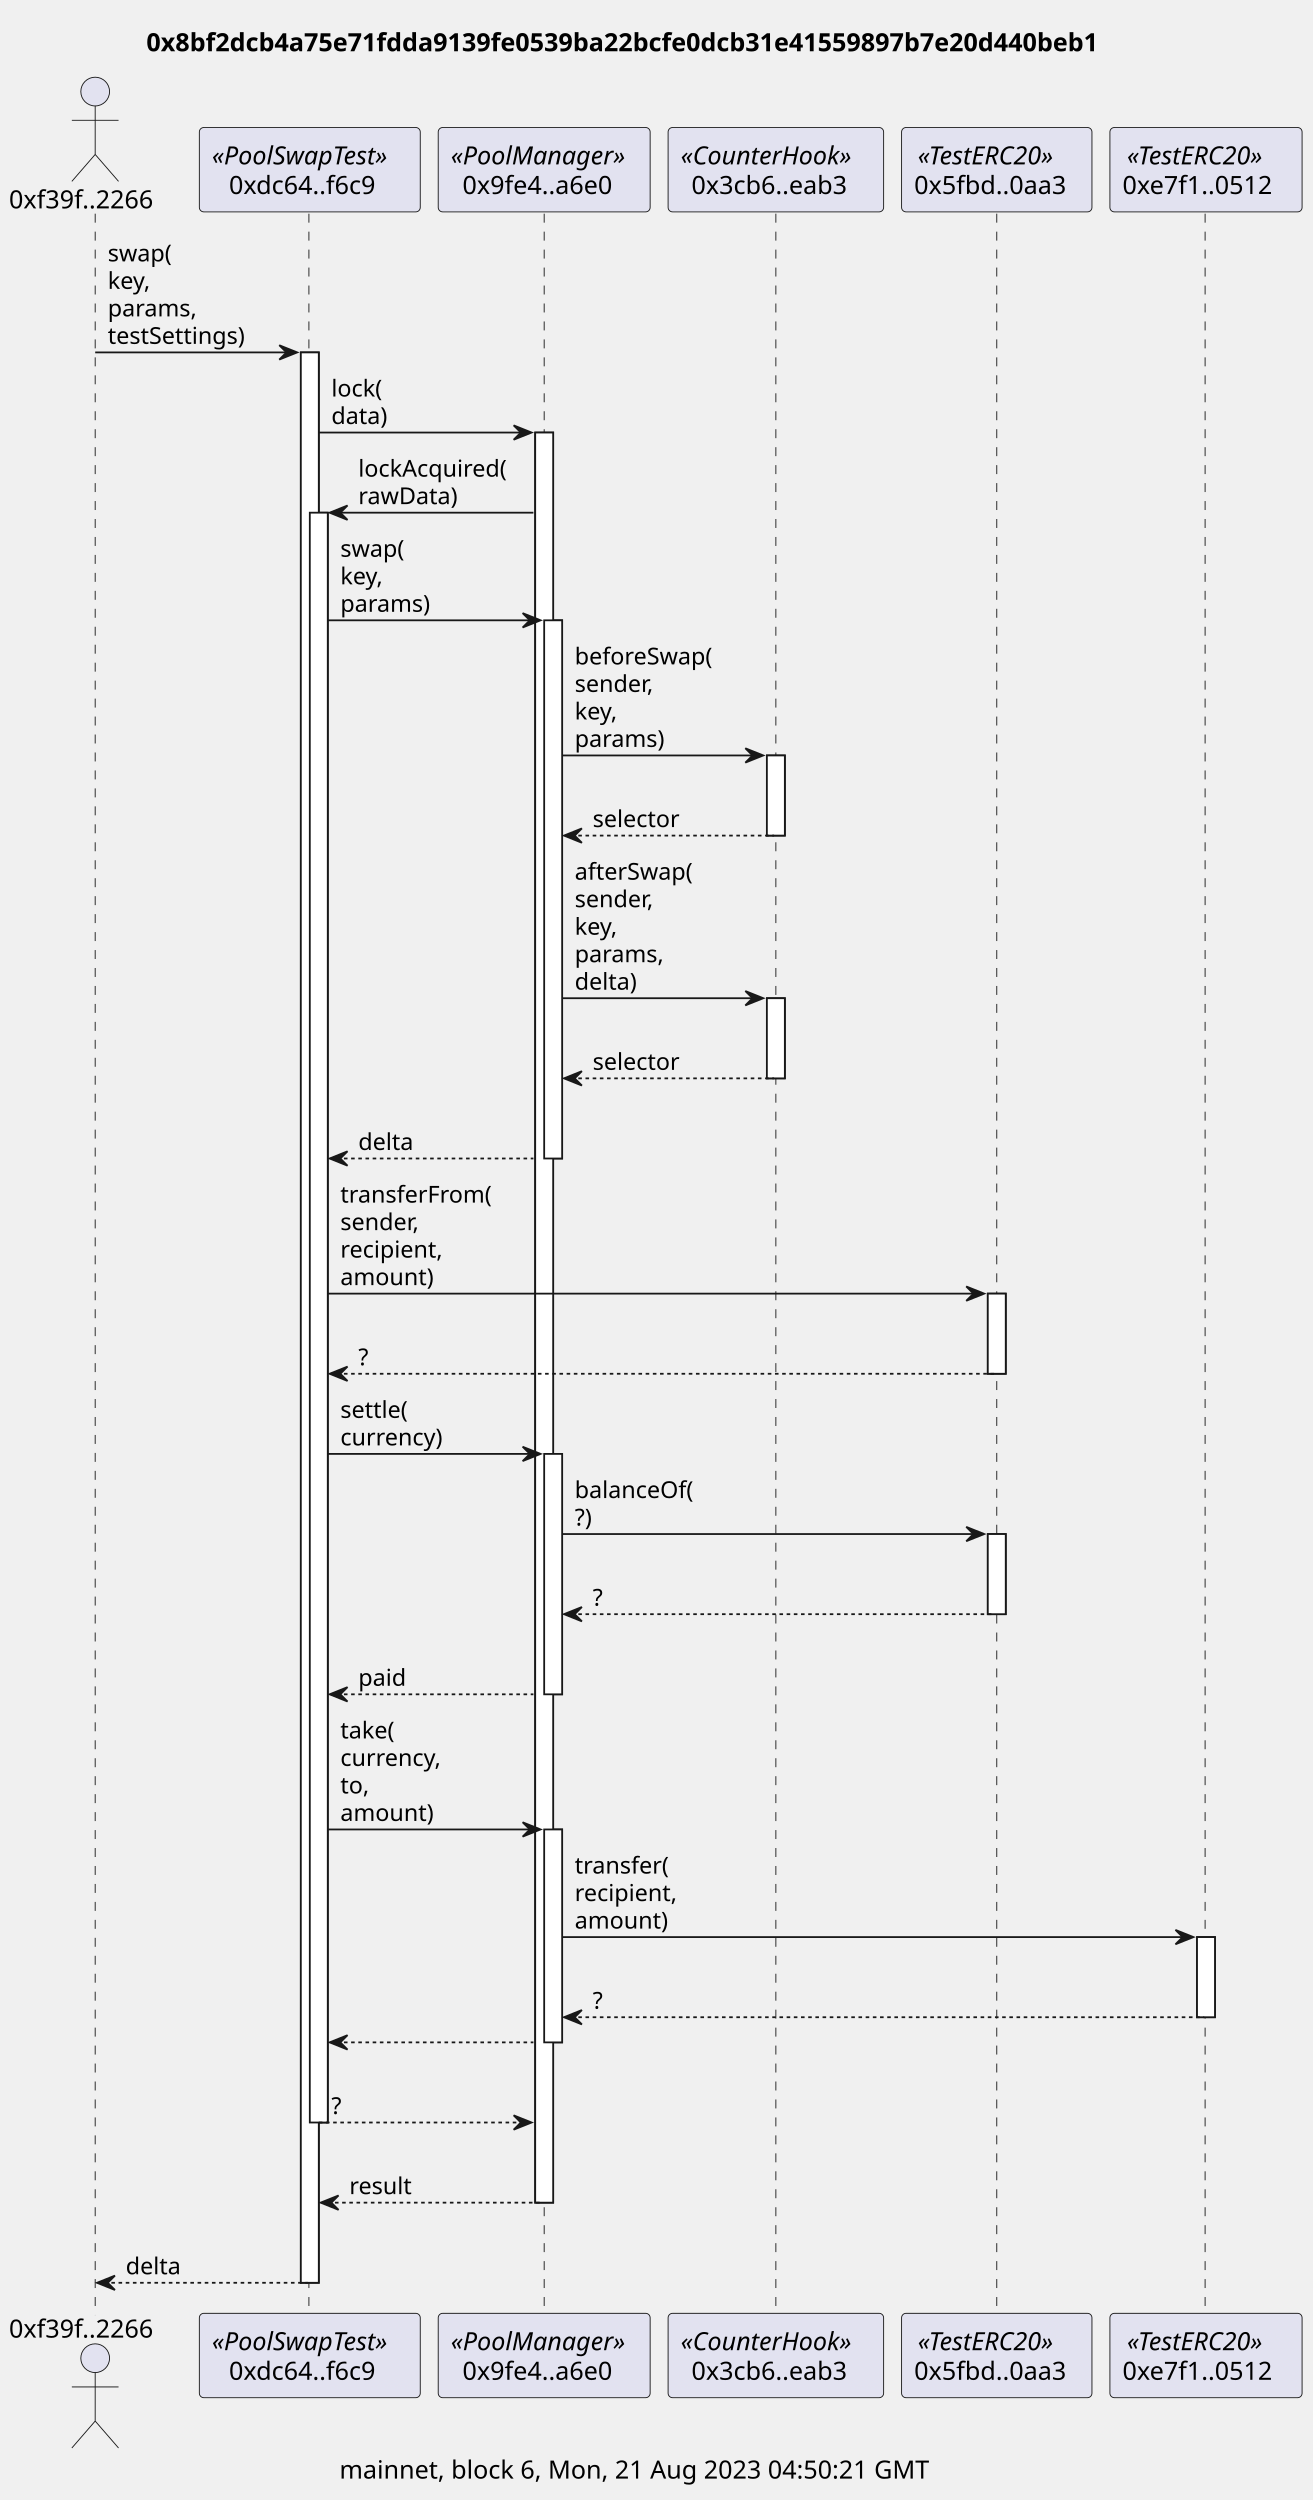
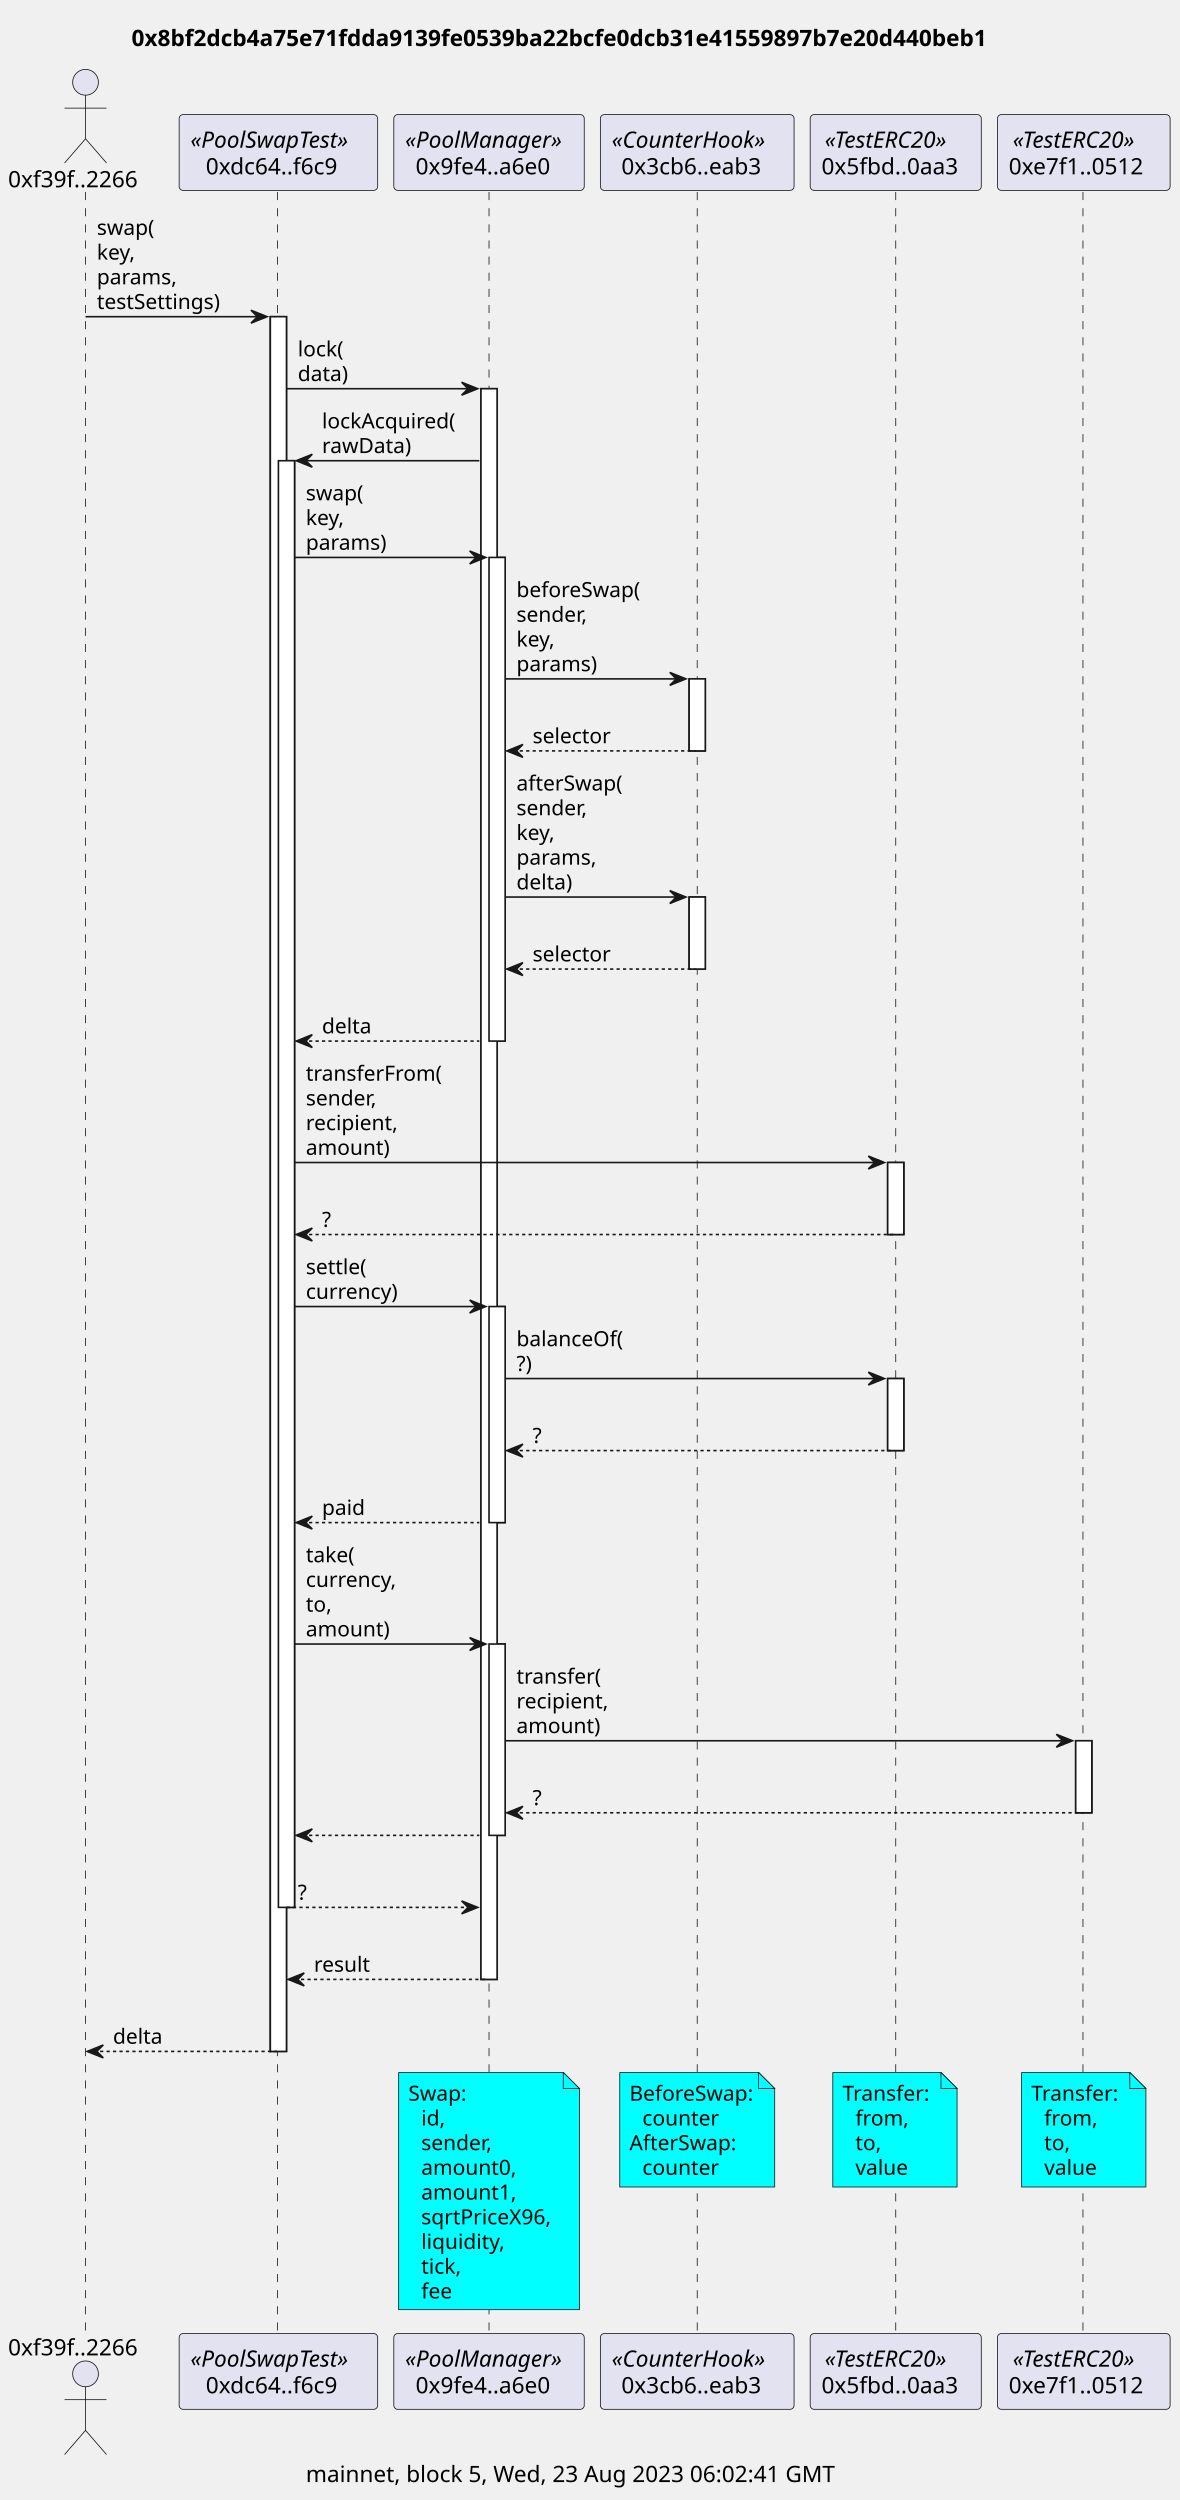
- <svg xmlns="http://www.w3.org/2000/svg" contentStyleType="text/css" height="1392px" preserveAspectRatio="none" style="width:731px;height:1392px;background:#FFFFFF;" version="1.1" viewBox="0 0 731 1392" width="731px" zoomAndPan="magnify">
+ <svg xmlns="http://www.w3.org/2000/svg" contentStyleType="text/css" height="1549px" preserveAspectRatio="none" style="width:731px;height:1549px;background:#FFFFFF;" version="1.1" viewBox="0 0 731 1549" width="731px" zoomAndPan="magnify">
  <defs />
  <g>
    <text fill="#000000" font-family="sans-serif" font-size="14" font-weight="bold" lengthAdjust="spacing" textLength="566" x="81.5" y="28.535">0x8bf2dcb4a75e71fdda9139fe0539ba22bcfe0dcb31e41559897b7e20d440beb1</text>
-     <text fill="#000000" font-family="sans-serif" font-size="14" lengthAdjust="spacing" textLength="351" x="189" y="1380.08">mainnet, block 6, Mon, 21 Aug 2023 04:50:21 GMT</text>
+     <text fill="#000000" font-family="sans-serif" font-size="14" lengthAdjust="spacing" textLength="350" x="189.5" y="1537.875">mainnet, block 5, Wed, 23 Aug 2023 06:02:41 GMT</text>
    <rect fill="#FFFFFF" height="1074.838" style="stroke:#181818;stroke-width:1.0;" width="10" x="167.5" y="196.219" />
    <rect fill="#FFFFFF" height="896.354" style="stroke:#181818;stroke-width:1.0;" width="10" x="172.5" y="285.461" />
    <rect fill="#FFFFFF" height="985.596" style="stroke:#181818;stroke-width:1.0;" width="10" x="298" y="240.84" />
    <rect fill="#FFFFFF" height="299.658" style="stroke:#181818;stroke-width:1.0;" width="10" x="303" y="345.393" />
    <rect fill="#FFFFFF" height="133.863" style="stroke:#181818;stroke-width:1.0;" width="10" x="303" y="809.535" />
    <rect fill="#FFFFFF" height="118.553" style="stroke:#181818;stroke-width:1.0;" width="10" x="303" y="1018.641" />
    <rect fill="#FFFFFF" height="44.621" style="stroke:#181818;stroke-width:1.0;" width="10" x="427" y="420.635" />
    <rect fill="#FFFFFF" height="44.621" style="stroke:#181818;stroke-width:1.0;" width="10" x="427" y="555.809" />
    <rect fill="#FFFFFF" height="44.621" style="stroke:#181818;stroke-width:1.0;" width="10" x="550" y="720.293" />
    <rect fill="#FFFFFF" height="44.621" style="stroke:#181818;stroke-width:1.0;" width="10" x="550" y="854.156" />
    <rect fill="#FFFFFF" height="44.621" style="stroke:#181818;stroke-width:1.0;" width="10" x="666.5" y="1078.572" />
-     <line style="stroke:#181818;stroke-width:0.5;stroke-dasharray:5.0,5.0;" x1="53" x2="53" y1="118.977" y2="1289.057" />
-     <line style="stroke:#181818;stroke-width:0.5;stroke-dasharray:5.0,5.0;" x1="172" x2="172" y1="118.977" y2="1289.057" />
-     <line style="stroke:#181818;stroke-width:0.5;stroke-dasharray:5.0,5.0;" x1="303" x2="303" y1="118.977" y2="1289.057" />
-     <line style="stroke:#181818;stroke-width:0.5;stroke-dasharray:5.0,5.0;" x1="432" x2="432" y1="118.977" y2="1289.057" />
-     <line style="stroke:#181818;stroke-width:0.5;stroke-dasharray:5.0,5.0;" x1="555" x2="555" y1="118.977" y2="1289.057" />
-     <line style="stroke:#181818;stroke-width:0.5;stroke-dasharray:5.0,5.0;" x1="671" x2="671" y1="118.977" y2="1289.057" />
+     <line style="stroke:#181818;stroke-width:0.5;stroke-dasharray:5.0,5.0;" x1="53" x2="53" y1="118.977" y2="1446.852" />
+     <line style="stroke:#181818;stroke-width:0.5;stroke-dasharray:5.0,5.0;" x1="172" x2="172" y1="118.977" y2="1446.852" />
+     <line style="stroke:#181818;stroke-width:0.5;stroke-dasharray:5.0,5.0;" x1="303" x2="303" y1="118.977" y2="1446.852" />
+     <line style="stroke:#181818;stroke-width:0.5;stroke-dasharray:5.0,5.0;" x1="432" x2="432" y1="118.977" y2="1446.852" />
+     <line style="stroke:#181818;stroke-width:0.5;stroke-dasharray:5.0,5.0;" x1="555" x2="555" y1="118.977" y2="1446.852" />
+     <line style="stroke:#181818;stroke-width:0.5;stroke-dasharray:5.0,5.0;" x1="671" x2="671" y1="118.977" y2="1446.852" />
    <text fill="#000000" font-family="sans-serif" font-size="14" lengthAdjust="spacing" textLength="90" x="5" y="116.023">0xf39f..2266</text>
    <ellipse cx="53" cy="50.988" fill="#E2E2F0" rx="8" ry="8" style="stroke:#181818;stroke-width:0.5;" />
    <path d="M53,58.988 L53,85.988 M40,66.988 L66,66.988 M53,85.988 L40,100.988 M53,85.988 L66,100.988 " fill="none" style="stroke:#181818;stroke-width:0.5;" />
-     <text fill="#000000" font-family="sans-serif" font-size="14" lengthAdjust="spacing" textLength="90" x="5" y="1301.592">0xf39f..2266</text>
-     <ellipse cx="53" cy="1313.045" fill="#E2E2F0" rx="8" ry="8" style="stroke:#181818;stroke-width:0.5;" />
-     <path d="M53,1321.045 L53,1348.045 M40,1329.045 L66,1329.045 M53,1348.045 L40,1363.045 M53,1348.045 L66,1363.045 " fill="none" style="stroke:#181818;stroke-width:0.5;" />
+     <text fill="#000000" font-family="sans-serif" font-size="14" lengthAdjust="spacing" textLength="90" x="5" y="1459.387">0xf39f..2266</text>
+     <ellipse cx="53" cy="1470.84" fill="#E2E2F0" rx="8" ry="8" style="stroke:#181818;stroke-width:0.5;" />
+     <path d="M53,1478.84 L53,1505.84 M40,1486.84 L66,1486.84 M53,1505.84 L40,1520.84 M53,1505.84 L66,1520.84 " fill="none" style="stroke:#181818;stroke-width:0.5;" />
    <rect fill="#E2E2F0" height="46.977" rx="2.5" ry="2.5" style="stroke:#181818;stroke-width:0.5;" width="123" x="111" y="71" />
    <text fill="#000000" font-family="sans-serif" font-size="14" font-style="italic" lengthAdjust="spacing" textLength="109" x="118" y="91.535">«PoolSwapTest»</text>
    <text fill="#000000" font-family="sans-serif" font-size="14" lengthAdjust="spacing" textLength="90" x="127.5" y="108.023">0xdc64..f6c9</text>
-     <rect fill="#E2E2F0" height="46.977" rx="2.5" ry="2.5" style="stroke:#181818;stroke-width:0.5;" width="123" x="111" y="1288.057" />
-     <text fill="#000000" font-family="sans-serif" font-size="14" font-style="italic" lengthAdjust="spacing" textLength="109" x="118" y="1308.592">«PoolSwapTest»</text>
-     <text fill="#000000" font-family="sans-serif" font-size="14" lengthAdjust="spacing" textLength="90" x="127.5" y="1325.08">0xdc64..f6c9</text>
+     <rect fill="#E2E2F0" height="46.977" rx="2.5" ry="2.5" style="stroke:#181818;stroke-width:0.5;" width="123" x="111" y="1445.852" />
+     <text fill="#000000" font-family="sans-serif" font-size="14" font-style="italic" lengthAdjust="spacing" textLength="109" x="118" y="1466.387">«PoolSwapTest»</text>
+     <text fill="#000000" font-family="sans-serif" font-size="14" lengthAdjust="spacing" textLength="90" x="127.5" y="1482.875">0xdc64..f6c9</text>
    <rect fill="#E2E2F0" height="46.977" rx="2.5" ry="2.5" style="stroke:#181818;stroke-width:0.5;" width="118" x="244" y="71" />
    <text fill="#000000" font-family="sans-serif" font-size="14" font-style="italic" lengthAdjust="spacing" textLength="104" x="251" y="91.535">«PoolManager»</text>
    <text fill="#000000" font-family="sans-serif" font-size="14" lengthAdjust="spacing" textLength="91" x="257.5" y="108.023">0x9fe4..a6e0</text>
-     <rect fill="#E2E2F0" height="46.977" rx="2.5" ry="2.5" style="stroke:#181818;stroke-width:0.5;" width="118" x="244" y="1288.057" />
-     <text fill="#000000" font-family="sans-serif" font-size="14" font-style="italic" lengthAdjust="spacing" textLength="104" x="251" y="1308.592">«PoolManager»</text>
-     <text fill="#000000" font-family="sans-serif" font-size="14" lengthAdjust="spacing" textLength="91" x="257.5" y="1325.08">0x9fe4..a6e0</text>
+     <rect fill="#E2E2F0" height="46.977" rx="2.5" ry="2.5" style="stroke:#181818;stroke-width:0.5;" width="118" x="244" y="1445.852" />
+     <text fill="#000000" font-family="sans-serif" font-size="14" font-style="italic" lengthAdjust="spacing" textLength="104" x="251" y="1466.387">«PoolManager»</text>
+     <text fill="#000000" font-family="sans-serif" font-size="14" lengthAdjust="spacing" textLength="91" x="257.5" y="1482.875">0x9fe4..a6e0</text>
    <rect fill="#E2E2F0" height="46.977" rx="2.5" ry="2.5" style="stroke:#181818;stroke-width:0.5;" width="120" x="372" y="71" />
    <text fill="#000000" font-family="sans-serif" font-size="14" font-style="italic" lengthAdjust="spacing" textLength="106" x="379" y="91.535">«CounterHook»</text>
    <text fill="#000000" font-family="sans-serif" font-size="14" lengthAdjust="spacing" textLength="94" x="385" y="108.023">0x3cb6..eab3</text>
-     <rect fill="#E2E2F0" height="46.977" rx="2.5" ry="2.5" style="stroke:#181818;stroke-width:0.5;" width="120" x="372" y="1288.057" />
-     <text fill="#000000" font-family="sans-serif" font-size="14" font-style="italic" lengthAdjust="spacing" textLength="106" x="379" y="1308.592">«CounterHook»</text>
-     <text fill="#000000" font-family="sans-serif" font-size="14" lengthAdjust="spacing" textLength="94" x="385" y="1325.08">0x3cb6..eab3</text>
+     <rect fill="#E2E2F0" height="46.977" rx="2.5" ry="2.5" style="stroke:#181818;stroke-width:0.5;" width="120" x="372" y="1445.852" />
+     <text fill="#000000" font-family="sans-serif" font-size="14" font-style="italic" lengthAdjust="spacing" textLength="106" x="379" y="1466.387">«CounterHook»</text>
+     <text fill="#000000" font-family="sans-serif" font-size="14" lengthAdjust="spacing" textLength="94" x="385" y="1482.875">0x3cb6..eab3</text>
    <rect fill="#E2E2F0" height="46.977" rx="2.5" ry="2.5" style="stroke:#181818;stroke-width:0.5;" width="106" x="502" y="71" />
    <text fill="#000000" font-family="sans-serif" font-size="14" font-style="italic" lengthAdjust="spacing" textLength="88" x="511" y="91.535">«TestERC20»</text>
    <text fill="#000000" font-family="sans-serif" font-size="14" lengthAdjust="spacing" textLength="92" x="509" y="108.023">0x5fbd..0aa3</text>
-     <rect fill="#E2E2F0" height="46.977" rx="2.5" ry="2.5" style="stroke:#181818;stroke-width:0.5;" width="106" x="502" y="1288.057" />
-     <text fill="#000000" font-family="sans-serif" font-size="14" font-style="italic" lengthAdjust="spacing" textLength="88" x="511" y="1308.592">«TestERC20»</text>
-     <text fill="#000000" font-family="sans-serif" font-size="14" lengthAdjust="spacing" textLength="92" x="509" y="1325.08">0x5fbd..0aa3</text>
+     <rect fill="#E2E2F0" height="46.977" rx="2.5" ry="2.5" style="stroke:#181818;stroke-width:0.5;" width="106" x="502" y="1445.852" />
+     <text fill="#000000" font-family="sans-serif" font-size="14" font-style="italic" lengthAdjust="spacing" textLength="88" x="511" y="1466.387">«TestERC20»</text>
+     <text fill="#000000" font-family="sans-serif" font-size="14" lengthAdjust="spacing" textLength="92" x="509" y="1482.875">0x5fbd..0aa3</text>
    <rect fill="#E2E2F0" height="46.977" rx="2.5" ry="2.5" style="stroke:#181818;stroke-width:0.5;" width="107" x="618" y="71" />
    <text fill="#000000" font-family="sans-serif" font-size="14" font-style="italic" lengthAdjust="spacing" textLength="88" x="627.5" y="91.535">«TestERC20»</text>
    <text fill="#000000" font-family="sans-serif" font-size="14" lengthAdjust="spacing" textLength="93" x="625" y="108.023">0xe7f1..0512</text>
-     <rect fill="#E2E2F0" height="46.977" rx="2.5" ry="2.5" style="stroke:#181818;stroke-width:0.5;" width="107" x="618" y="1288.057" />
-     <text fill="#000000" font-family="sans-serif" font-size="14" font-style="italic" lengthAdjust="spacing" textLength="88" x="627.5" y="1308.592">«TestERC20»</text>
-     <text fill="#000000" font-family="sans-serif" font-size="14" lengthAdjust="spacing" textLength="93" x="625" y="1325.08">0xe7f1..0512</text>
+     <rect fill="#E2E2F0" height="46.977" rx="2.5" ry="2.5" style="stroke:#181818;stroke-width:0.5;" width="107" x="618" y="1445.852" />
+     <text fill="#000000" font-family="sans-serif" font-size="14" font-style="italic" lengthAdjust="spacing" textLength="88" x="627.5" y="1466.387">«TestERC20»</text>
+     <text fill="#000000" font-family="sans-serif" font-size="14" lengthAdjust="spacing" textLength="93" x="625" y="1482.875">0xe7f1..0512</text>
    <rect fill="#FFFFFF" height="1074.838" style="stroke:#181818;stroke-width:1.0;" width="10" x="167.5" y="196.219" />
    <rect fill="#FFFFFF" height="896.354" style="stroke:#181818;stroke-width:1.0;" width="10" x="172.5" y="285.461" />
    <rect fill="#FFFFFF" height="985.596" style="stroke:#181818;stroke-width:1.0;" width="10" x="298" y="240.84" />
    <rect fill="#FFFFFF" height="299.658" style="stroke:#181818;stroke-width:1.0;" width="10" x="303" y="345.393" />
    <rect fill="#FFFFFF" height="133.863" style="stroke:#181818;stroke-width:1.0;" width="10" x="303" y="809.535" />
    <rect fill="#FFFFFF" height="118.553" style="stroke:#181818;stroke-width:1.0;" width="10" x="303" y="1018.641" />
    <rect fill="#FFFFFF" height="44.621" style="stroke:#181818;stroke-width:1.0;" width="10" x="427" y="420.635" />
    <rect fill="#FFFFFF" height="44.621" style="stroke:#181818;stroke-width:1.0;" width="10" x="427" y="555.809" />
    <rect fill="#FFFFFF" height="44.621" style="stroke:#181818;stroke-width:1.0;" width="10" x="550" y="720.293" />
    <rect fill="#FFFFFF" height="44.621" style="stroke:#181818;stroke-width:1.0;" width="10" x="550" y="854.156" />
    <rect fill="#FFFFFF" height="44.621" style="stroke:#181818;stroke-width:1.0;" width="10" x="666.5" y="1078.572" />
    <polygon fill="#181818" points="155.5,192.219,165.5,196.219,155.5,200.219,159.5,196.219" style="stroke:#181818;stroke-width:1.0;" />
    <line style="stroke:#181818;stroke-width:1.0;" x1="53" x2="161.5" y1="196.219" y2="196.219" />
    <text fill="#000000" font-family="sans-serif" font-size="13" lengthAdjust="spacing" textLength="36" x="60" y="145.545">swap(</text>
    <text fill="#000000" font-family="sans-serif" font-size="13" lengthAdjust="spacing" textLength="26" x="60" y="160.856">key,</text>
    <text fill="#000000" font-family="sans-serif" font-size="13" lengthAdjust="spacing" textLength="50" x="60" y="176.166">params,</text>
    <text fill="#000000" font-family="sans-serif" font-size="13" lengthAdjust="spacing" textLength="79" x="60" y="191.477">testSettings)</text>
    <polygon fill="#181818" points="286,236.84,296,240.84,286,244.84,290,240.84" style="stroke:#181818;stroke-width:1.0;" />
    <line style="stroke:#181818;stroke-width:1.0;" x1="177.5" x2="292" y1="240.84" y2="240.84" />
    <text fill="#000000" font-family="sans-serif" font-size="13" lengthAdjust="spacing" textLength="31" x="184.5" y="220.787">lock(</text>
    <text fill="#000000" font-family="sans-serif" font-size="13" lengthAdjust="spacing" textLength="31" x="184.5" y="236.098">data)</text>
    <polygon fill="#181818" points="193.5,281.461,183.5,285.461,193.5,289.461,189.5,285.461" style="stroke:#181818;stroke-width:1.0;" />
    <line style="stroke:#181818;stroke-width:1.0;" x1="187.5" x2="297" y1="285.461" y2="285.461" />
    <text fill="#000000" font-family="sans-serif" font-size="13" lengthAdjust="spacing" textLength="87" x="199.5" y="265.408">lockAcquired(</text>
    <text fill="#000000" font-family="sans-serif" font-size="13" lengthAdjust="spacing" textLength="55" x="199.5" y="280.719">rawData)</text>
    <polygon fill="#181818" points="291,341.393,301,345.393,291,349.393,295,345.393" style="stroke:#181818;stroke-width:1.0;" />
    <line style="stroke:#181818;stroke-width:1.0;" x1="182.5" x2="297" y1="345.393" y2="345.393" />
    <text fill="#000000" font-family="sans-serif" font-size="13" lengthAdjust="spacing" textLength="36" x="189.5" y="310.029">swap(</text>
    <text fill="#000000" font-family="sans-serif" font-size="13" lengthAdjust="spacing" textLength="26" x="189.5" y="325.34">key,</text>
    <text fill="#000000" font-family="sans-serif" font-size="13" lengthAdjust="spacing" textLength="50" x="189.5" y="340.65">params)</text>
    <polygon fill="#181818" points="415,416.635,425,420.635,415,424.635,419,420.635" style="stroke:#181818;stroke-width:1.0;" />
    <line style="stroke:#181818;stroke-width:1.0;" x1="313" x2="421" y1="420.635" y2="420.635" />
    <text fill="#000000" font-family="sans-serif" font-size="13" lengthAdjust="spacing" textLength="76" x="320" y="369.961">beforeSwap(</text>
    <text fill="#000000" font-family="sans-serif" font-size="13" lengthAdjust="spacing" textLength="46" x="320" y="385.272">sender,</text>
    <text fill="#000000" font-family="sans-serif" font-size="13" lengthAdjust="spacing" textLength="26" x="320" y="400.582">key,</text>
    <text fill="#000000" font-family="sans-serif" font-size="13" lengthAdjust="spacing" textLength="50" x="320" y="415.893">params)</text>
    <polygon fill="#181818" points="324,461.256,314,465.256,324,469.256,320,465.256" style="stroke:#181818;stroke-width:1.0;" />
    <line style="stroke:#181818;stroke-width:1.0;stroke-dasharray:2.0,2.0;" x1="318" x2="431" y1="465.256" y2="465.256" />
    <text fill="#000000" font-family="sans-serif" font-size="13" lengthAdjust="spacing" textLength="4" x="330" y="445.203"> </text>
    <text fill="#000000" font-family="sans-serif" font-size="13" lengthAdjust="spacing" textLength="50" x="330" y="460.514">selector</text>
    <polygon fill="#181818" points="415,551.809,425,555.809,415,559.809,419,555.809" style="stroke:#181818;stroke-width:1.0;" />
    <line style="stroke:#181818;stroke-width:1.0;" x1="313" x2="421" y1="555.809" y2="555.809" />
    <text fill="#000000" font-family="sans-serif" font-size="13" lengthAdjust="spacing" textLength="65" x="320" y="489.824">afterSwap(</text>
    <text fill="#000000" font-family="sans-serif" font-size="13" lengthAdjust="spacing" textLength="46" x="320" y="505.135">sender,</text>
    <text fill="#000000" font-family="sans-serif" font-size="13" lengthAdjust="spacing" textLength="26" x="320" y="520.445">key,</text>
    <text fill="#000000" font-family="sans-serif" font-size="13" lengthAdjust="spacing" textLength="50" x="320" y="535.756">params,</text>
    <text fill="#000000" font-family="sans-serif" font-size="13" lengthAdjust="spacing" textLength="35" x="320" y="551.066">delta)</text>
    <polygon fill="#181818" points="324,596.43,314,600.43,324,604.43,320,600.43" style="stroke:#181818;stroke-width:1.0;" />
    <line style="stroke:#181818;stroke-width:1.0;stroke-dasharray:2.0,2.0;" x1="318" x2="431" y1="600.43" y2="600.43" />
    <text fill="#000000" font-family="sans-serif" font-size="13" lengthAdjust="spacing" textLength="4" x="330" y="580.377"> </text>
    <text fill="#000000" font-family="sans-serif" font-size="13" lengthAdjust="spacing" textLength="50" x="330" y="595.688">selector</text>
    <polygon fill="#181818" points="193.5,641.051,183.5,645.051,193.5,649.051,189.5,645.051" style="stroke:#181818;stroke-width:1.0;" />
    <line style="stroke:#181818;stroke-width:1.0;stroke-dasharray:2.0,2.0;" x1="187.5" x2="297" y1="645.051" y2="645.051" />
    <text fill="#000000" font-family="sans-serif" font-size="13" lengthAdjust="spacing" textLength="4" x="199.5" y="624.998"> </text>
    <text fill="#000000" font-family="sans-serif" font-size="13" lengthAdjust="spacing" textLength="31" x="199.5" y="640.309">delta</text>
    <polygon fill="#181818" points="538,716.293,548,720.293,538,724.293,542,720.293" style="stroke:#181818;stroke-width:1.0;" />
    <line style="stroke:#181818;stroke-width:1.0;" x1="182.5" x2="544" y1="720.293" y2="720.293" />
    <text fill="#000000" font-family="sans-serif" font-size="13" lengthAdjust="spacing" textLength="85" x="189.5" y="669.619">transferFrom(</text>
    <text fill="#000000" font-family="sans-serif" font-size="13" lengthAdjust="spacing" textLength="46" x="189.5" y="684.93">sender,</text>
    <text fill="#000000" font-family="sans-serif" font-size="13" lengthAdjust="spacing" textLength="59" x="189.5" y="700.24">recipient,</text>
    <text fill="#000000" font-family="sans-serif" font-size="13" lengthAdjust="spacing" textLength="52" x="189.5" y="715.551">amount)</text>
    <polygon fill="#181818" points="193.5,760.914,183.5,764.914,193.5,768.914,189.5,764.914" style="stroke:#181818;stroke-width:1.0;" />
    <line style="stroke:#181818;stroke-width:1.0;stroke-dasharray:2.0,2.0;" x1="187.5" x2="554" y1="764.914" y2="764.914" />
    <text fill="#000000" font-family="sans-serif" font-size="13" lengthAdjust="spacing" textLength="4" x="199.5" y="744.861"> </text>
    <text fill="#000000" font-family="sans-serif" font-size="13" lengthAdjust="spacing" textLength="5" x="199.5" y="760.172">?</text>
    <polygon fill="#181818" points="291,805.535,301,809.535,291,813.535,295,809.535" style="stroke:#181818;stroke-width:1.0;" />
    <line style="stroke:#181818;stroke-width:1.0;" x1="182.5" x2="297" y1="809.535" y2="809.535" />
    <text fill="#000000" font-family="sans-serif" font-size="13" lengthAdjust="spacing" textLength="39" x="189.5" y="789.482">settle(</text>
    <text fill="#000000" font-family="sans-serif" font-size="13" lengthAdjust="spacing" textLength="58" x="189.5" y="804.793">currency)</text>
    <polygon fill="#181818" points="538,850.156,548,854.156,538,858.156,542,854.156" style="stroke:#181818;stroke-width:1.0;" />
    <line style="stroke:#181818;stroke-width:1.0;" x1="313" x2="544" y1="854.156" y2="854.156" />
    <text fill="#000000" font-family="sans-serif" font-size="13" lengthAdjust="spacing" textLength="67" x="320" y="834.104">balanceOf(</text>
    <text fill="#000000" font-family="sans-serif" font-size="13" lengthAdjust="spacing" textLength="9" x="320" y="849.414">?)</text>
    <polygon fill="#181818" points="324,894.777,314,898.777,324,902.777,320,898.777" style="stroke:#181818;stroke-width:1.0;" />
    <line style="stroke:#181818;stroke-width:1.0;stroke-dasharray:2.0,2.0;" x1="318" x2="554" y1="898.777" y2="898.777" />
    <text fill="#000000" font-family="sans-serif" font-size="13" lengthAdjust="spacing" textLength="4" x="330" y="878.725"> </text>
    <text fill="#000000" font-family="sans-serif" font-size="13" lengthAdjust="spacing" textLength="5" x="330" y="894.035">?</text>
    <polygon fill="#181818" points="193.5,939.398,183.5,943.398,193.5,947.398,189.5,943.398" style="stroke:#181818;stroke-width:1.0;" />
    <line style="stroke:#181818;stroke-width:1.0;stroke-dasharray:2.0,2.0;" x1="187.5" x2="297" y1="943.398" y2="943.398" />
    <text fill="#000000" font-family="sans-serif" font-size="13" lengthAdjust="spacing" textLength="4" x="199.5" y="923.346"> </text>
    <text fill="#000000" font-family="sans-serif" font-size="13" lengthAdjust="spacing" textLength="27" x="199.5" y="938.656">paid</text>
    <polygon fill="#181818" points="291,1014.641,301,1018.641,291,1022.641,295,1018.641" style="stroke:#181818;stroke-width:1.0;" />
    <line style="stroke:#181818;stroke-width:1.0;" x1="182.5" x2="297" y1="1018.641" y2="1018.641" />
    <text fill="#000000" font-family="sans-serif" font-size="13" lengthAdjust="spacing" textLength="31" x="189.5" y="967.967">take(</text>
    <text fill="#000000" font-family="sans-serif" font-size="13" lengthAdjust="spacing" textLength="58" x="189.5" y="983.277">currency,</text>
    <text fill="#000000" font-family="sans-serif" font-size="13" lengthAdjust="spacing" textLength="17" x="189.5" y="998.588">to,</text>
    <text fill="#000000" font-family="sans-serif" font-size="13" lengthAdjust="spacing" textLength="52" x="189.5" y="1013.898">amount)</text>
    <polygon fill="#181818" points="654.5,1074.572,664.5,1078.572,654.5,1082.572,658.5,1078.572" style="stroke:#181818;stroke-width:1.0;" />
    <line style="stroke:#181818;stroke-width:1.0;" x1="313" x2="660.5" y1="1078.572" y2="1078.572" />
    <text fill="#000000" font-family="sans-serif" font-size="13" lengthAdjust="spacing" textLength="53" x="320" y="1043.209">transfer(</text>
    <text fill="#000000" font-family="sans-serif" font-size="13" lengthAdjust="spacing" textLength="59" x="320" y="1058.52">recipient,</text>
    <text fill="#000000" font-family="sans-serif" font-size="13" lengthAdjust="spacing" textLength="52" x="320" y="1073.83">amount)</text>
    <polygon fill="#181818" points="324,1119.193,314,1123.193,324,1127.193,320,1123.193" style="stroke:#181818;stroke-width:1.0;" />
    <line style="stroke:#181818;stroke-width:1.0;stroke-dasharray:2.0,2.0;" x1="318" x2="670.5" y1="1123.193" y2="1123.193" />
    <text fill="#000000" font-family="sans-serif" font-size="13" lengthAdjust="spacing" textLength="4" x="330" y="1103.141"> </text>
    <text fill="#000000" font-family="sans-serif" font-size="13" lengthAdjust="spacing" textLength="5" x="330" y="1118.451">?</text>
    <polygon fill="#181818" points="193.5,1133.193,183.5,1137.193,193.5,1141.193,189.5,1137.193" style="stroke:#181818;stroke-width:1.0;" />
    <line style="stroke:#181818;stroke-width:1.0;stroke-dasharray:2.0,2.0;" x1="187.5" x2="297" y1="1137.193" y2="1137.193" />
    <polygon fill="#181818" points="286,1177.814,296,1181.814,286,1185.814,290,1181.814" style="stroke:#181818;stroke-width:1.0;" />
    <line style="stroke:#181818;stroke-width:1.0;stroke-dasharray:2.0,2.0;" x1="177.5" x2="292" y1="1181.814" y2="1181.814" />
    <text fill="#000000" font-family="sans-serif" font-size="13" lengthAdjust="spacing" textLength="4" x="184.5" y="1161.762"> </text>
    <text fill="#000000" font-family="sans-serif" font-size="13" lengthAdjust="spacing" textLength="5" x="184.5" y="1177.072">?</text>
    <polygon fill="#181818" points="188.5,1222.436,178.5,1226.436,188.5,1230.436,184.5,1226.436" style="stroke:#181818;stroke-width:1.0;" />
    <line style="stroke:#181818;stroke-width:1.0;stroke-dasharray:2.0,2.0;" x1="182.5" x2="302" y1="1226.436" y2="1226.436" />
    <text fill="#000000" font-family="sans-serif" font-size="13" lengthAdjust="spacing" textLength="4" x="194.5" y="1206.383"> </text>
    <text fill="#000000" font-family="sans-serif" font-size="13" lengthAdjust="spacing" textLength="36" x="194.5" y="1221.693">result</text>
    <polygon fill="#181818" points="64,1267.057,54,1271.057,64,1275.057,60,1271.057" style="stroke:#181818;stroke-width:1.0;" />
    <line style="stroke:#181818;stroke-width:1.0;stroke-dasharray:2.0,2.0;" x1="58" x2="171.5" y1="1271.057" y2="1271.057" />
    <text fill="#000000" font-family="sans-serif" font-size="13" lengthAdjust="spacing" textLength="4" x="70" y="1251.004"> </text>
    <text fill="#000000" font-family="sans-serif" font-size="13" lengthAdjust="spacing" textLength="31" x="70" y="1266.314">delta</text>
+     <path d="M247,1284.057 L247,1431.057 L359,1431.057 L359,1294.057 L349,1284.057 L247,1284.057 " fill="#00FFFF" style="stroke:#181818;stroke-width:0.5;" />
+     <path d="M349,1284.057 L349,1294.057 L359,1294.057 L349,1284.057 " fill="#00FFFF" style="stroke:#181818;stroke-width:0.5;" />
+     <text fill="#000000" font-family="sans-serif" font-size="13" lengthAdjust="spacing" textLength="36" x="253" y="1301.625">Swap:</text>
+     <text fill="#000000" font-family="sans-serif" font-size="13" lengthAdjust="spacing" textLength="16" x="261" y="1316.936">id,</text>
+     <text fill="#000000" font-family="sans-serif" font-size="13" lengthAdjust="spacing" textLength="46" x="261" y="1332.246">sender,</text>
+     <text fill="#000000" font-family="sans-serif" font-size="13" lengthAdjust="spacing" textLength="60" x="261" y="1347.557">amount0,</text>
+     <text fill="#000000" font-family="sans-serif" font-size="13" lengthAdjust="spacing" textLength="60" x="261" y="1362.867">amount1,</text>
+     <text fill="#000000" font-family="sans-serif" font-size="13" lengthAdjust="spacing" textLength="83" x="261" y="1378.178">sqrtPriceX96,</text>
+     <text fill="#000000" font-family="sans-serif" font-size="13" lengthAdjust="spacing" textLength="56" x="261" y="1393.488">liquidity,</text>
+     <text fill="#000000" font-family="sans-serif" font-size="13" lengthAdjust="spacing" textLength="28" x="261" y="1408.799">tick,</text>
+     <text fill="#000000" font-family="sans-serif" font-size="13" lengthAdjust="spacing" textLength="19" x="261" y="1424.109">fee</text>
+     <path d="M384,1284.057 L384,1355.057 L480,1355.057 L480,1294.057 L470,1284.057 L384,1284.057 " fill="#00FFFF" style="stroke:#181818;stroke-width:0.5;" />
+     <path d="M470,1284.057 L470,1294.057 L480,1294.057 L470,1284.057 " fill="#00FFFF" style="stroke:#181818;stroke-width:0.5;" />
+     <text fill="#000000" font-family="sans-serif" font-size="13" lengthAdjust="spacing" textLength="75" x="390" y="1301.625">BeforeSwap:</text>
+     <text fill="#000000" font-family="sans-serif" font-size="13" lengthAdjust="spacing" textLength="48" x="398" y="1316.936">counter</text>
+     <text fill="#000000" font-family="sans-serif" font-size="13" lengthAdjust="spacing" textLength="67" x="390" y="1332.246">AfterSwap:</text>
+     <text fill="#000000" font-family="sans-serif" font-size="13" lengthAdjust="spacing" textLength="48" x="398" y="1347.557">counter</text>
+     <path d="M516,1284.057 L516,1355.057 L593,1355.057 L593,1294.057 L583,1284.057 L516,1284.057 " fill="#00FFFF" style="stroke:#181818;stroke-width:0.5;" />
+     <path d="M583,1284.057 L583,1294.057 L593,1294.057 L583,1284.057 " fill="#00FFFF" style="stroke:#181818;stroke-width:0.5;" />
+     <text fill="#000000" font-family="sans-serif" font-size="13" lengthAdjust="spacing" textLength="56" x="522" y="1301.625">Transfer:</text>
+     <text fill="#000000" font-family="sans-serif" font-size="13" lengthAdjust="spacing" textLength="34" x="530" y="1316.936">from,</text>
+     <text fill="#000000" font-family="sans-serif" font-size="13" lengthAdjust="spacing" textLength="17" x="530" y="1332.246">to,</text>
+     <text fill="#000000" font-family="sans-serif" font-size="13" lengthAdjust="spacing" textLength="33" x="530" y="1347.557">value</text>
+     <path d="M633,1284.057 L633,1355.057 L710,1355.057 L710,1294.057 L700,1284.057 L633,1284.057 " fill="#00FFFF" style="stroke:#181818;stroke-width:0.5;" />
+     <path d="M700,1284.057 L700,1294.057 L710,1294.057 L700,1284.057 " fill="#00FFFF" style="stroke:#181818;stroke-width:0.5;" />
+     <text fill="#000000" font-family="sans-serif" font-size="13" lengthAdjust="spacing" textLength="56" x="639" y="1301.625">Transfer:</text>
+     <text fill="#000000" font-family="sans-serif" font-size="13" lengthAdjust="spacing" textLength="34" x="647" y="1316.936">from,</text>
+     <text fill="#000000" font-family="sans-serif" font-size="13" lengthAdjust="spacing" textLength="17" x="647" y="1332.246">to,</text>
+     <text fill="#000000" font-family="sans-serif" font-size="13" lengthAdjust="spacing" textLength="33" x="647" y="1347.557">value</text>
  </g>
</svg>
